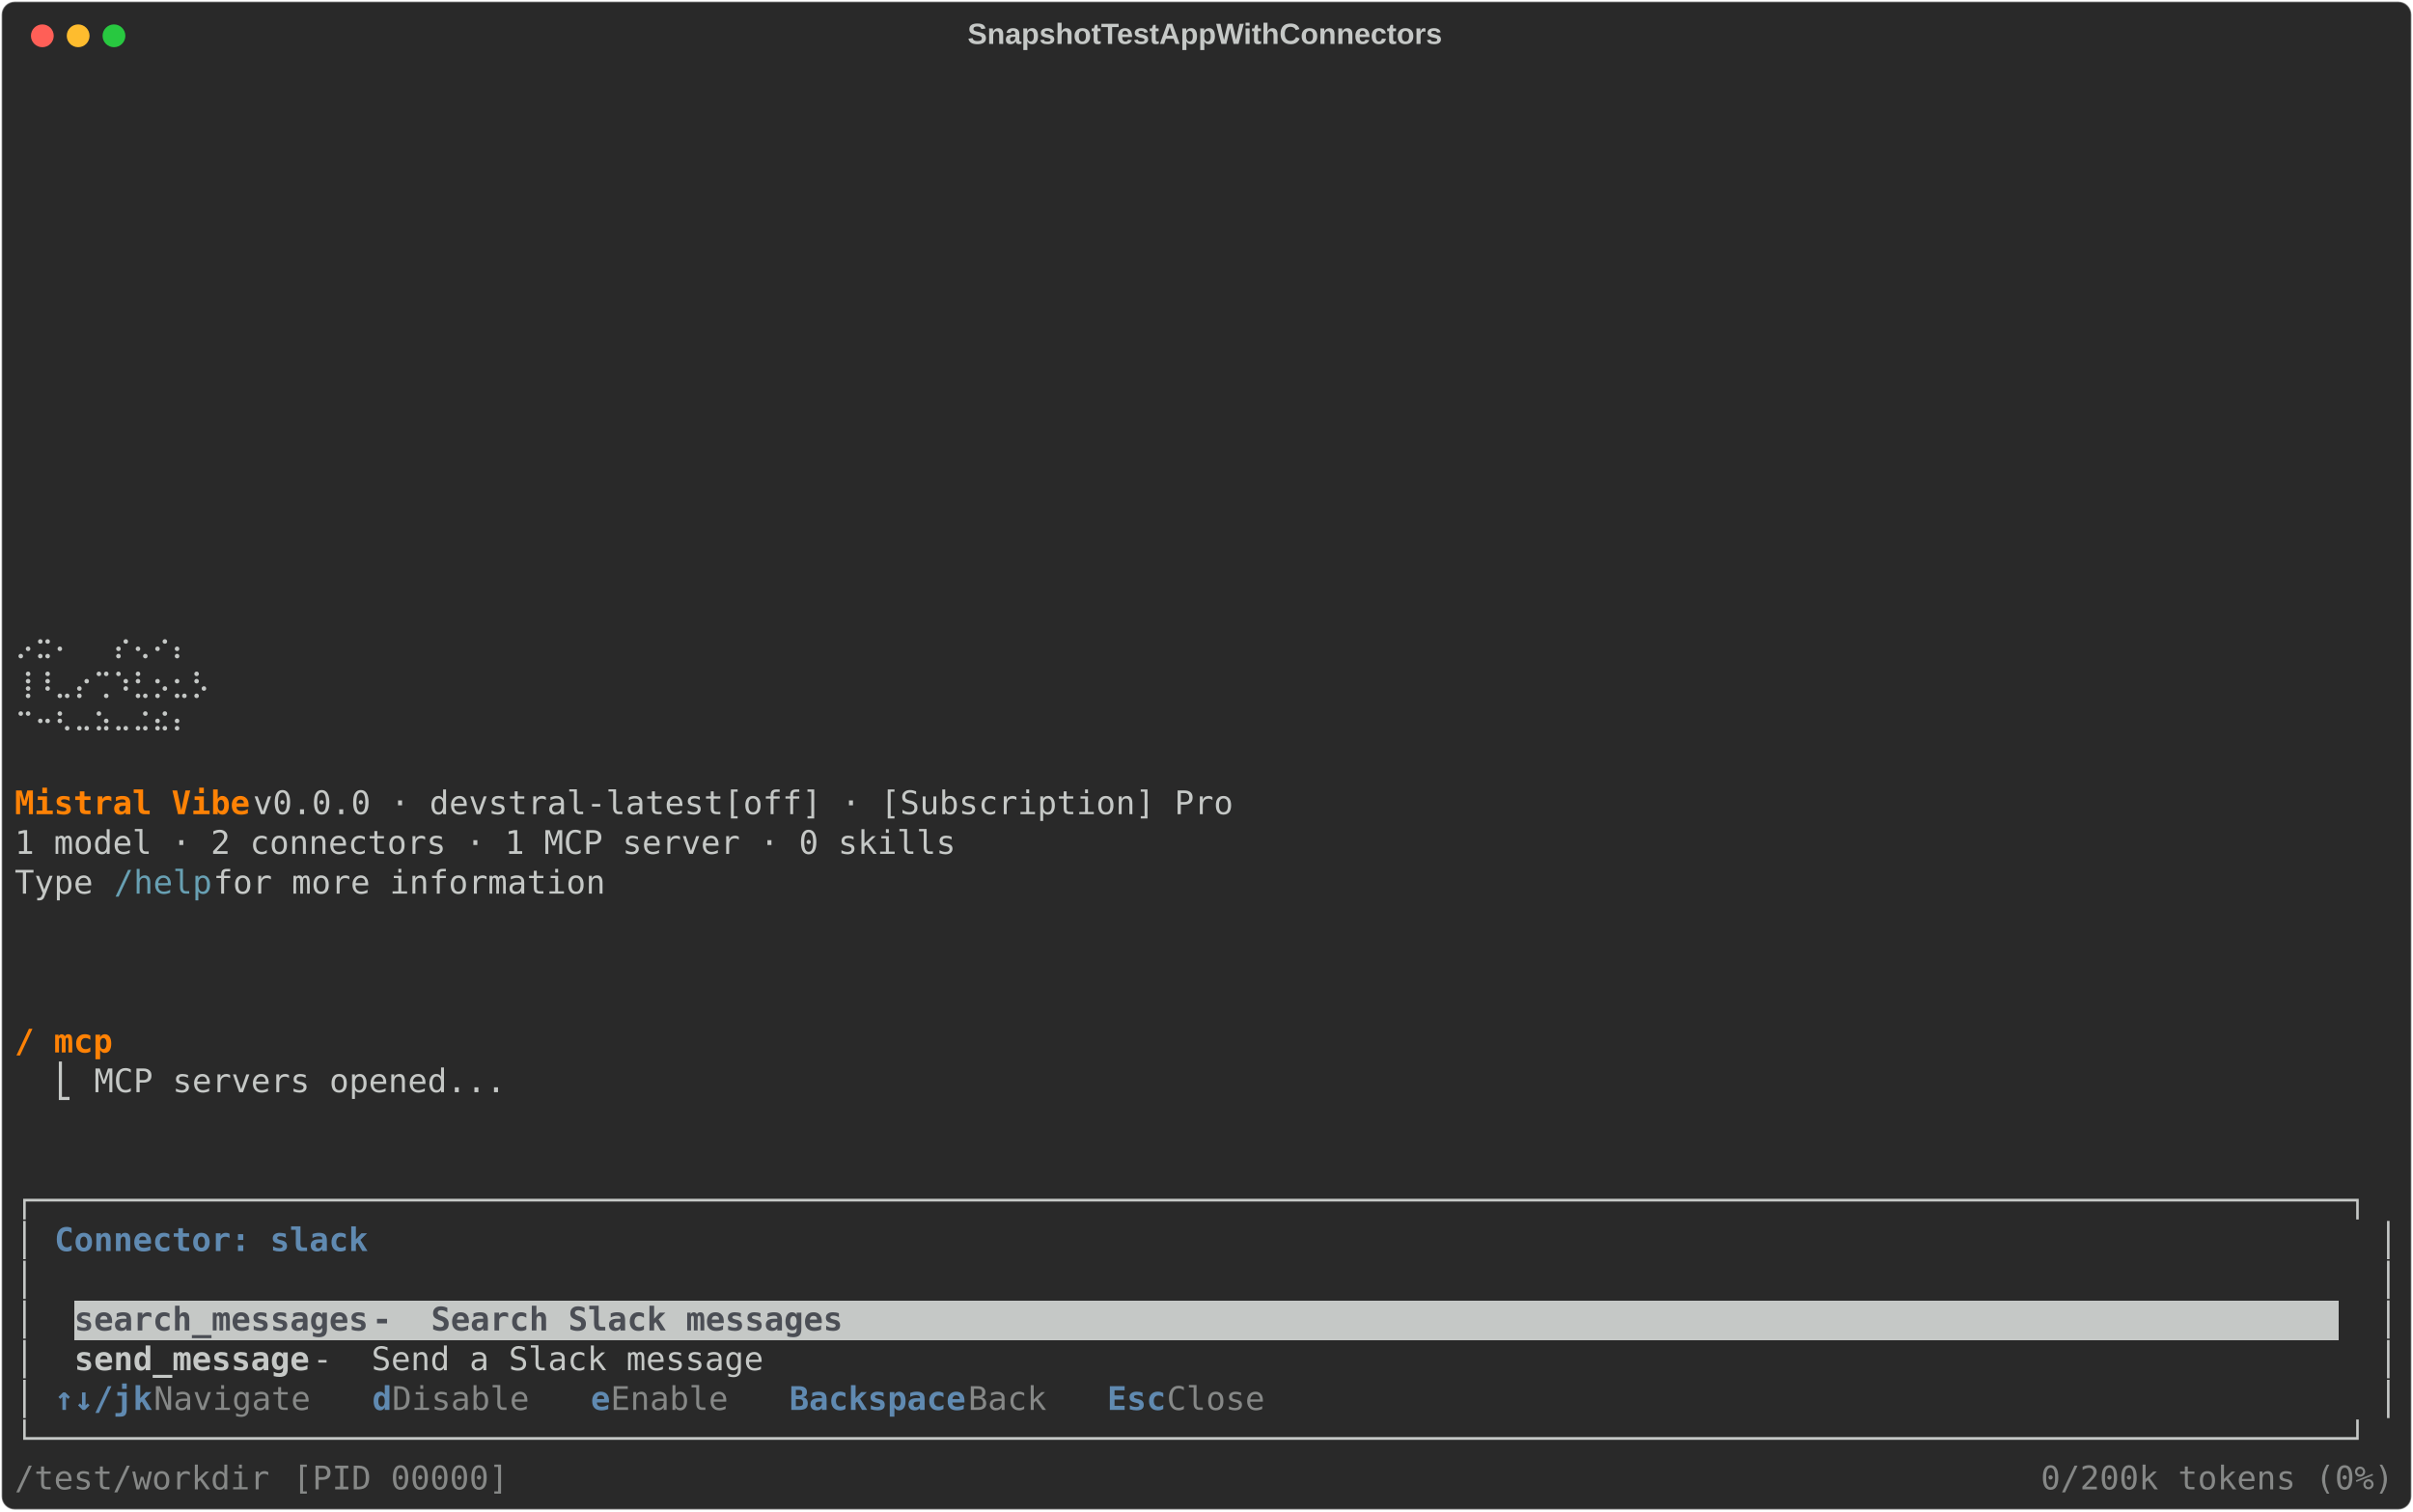
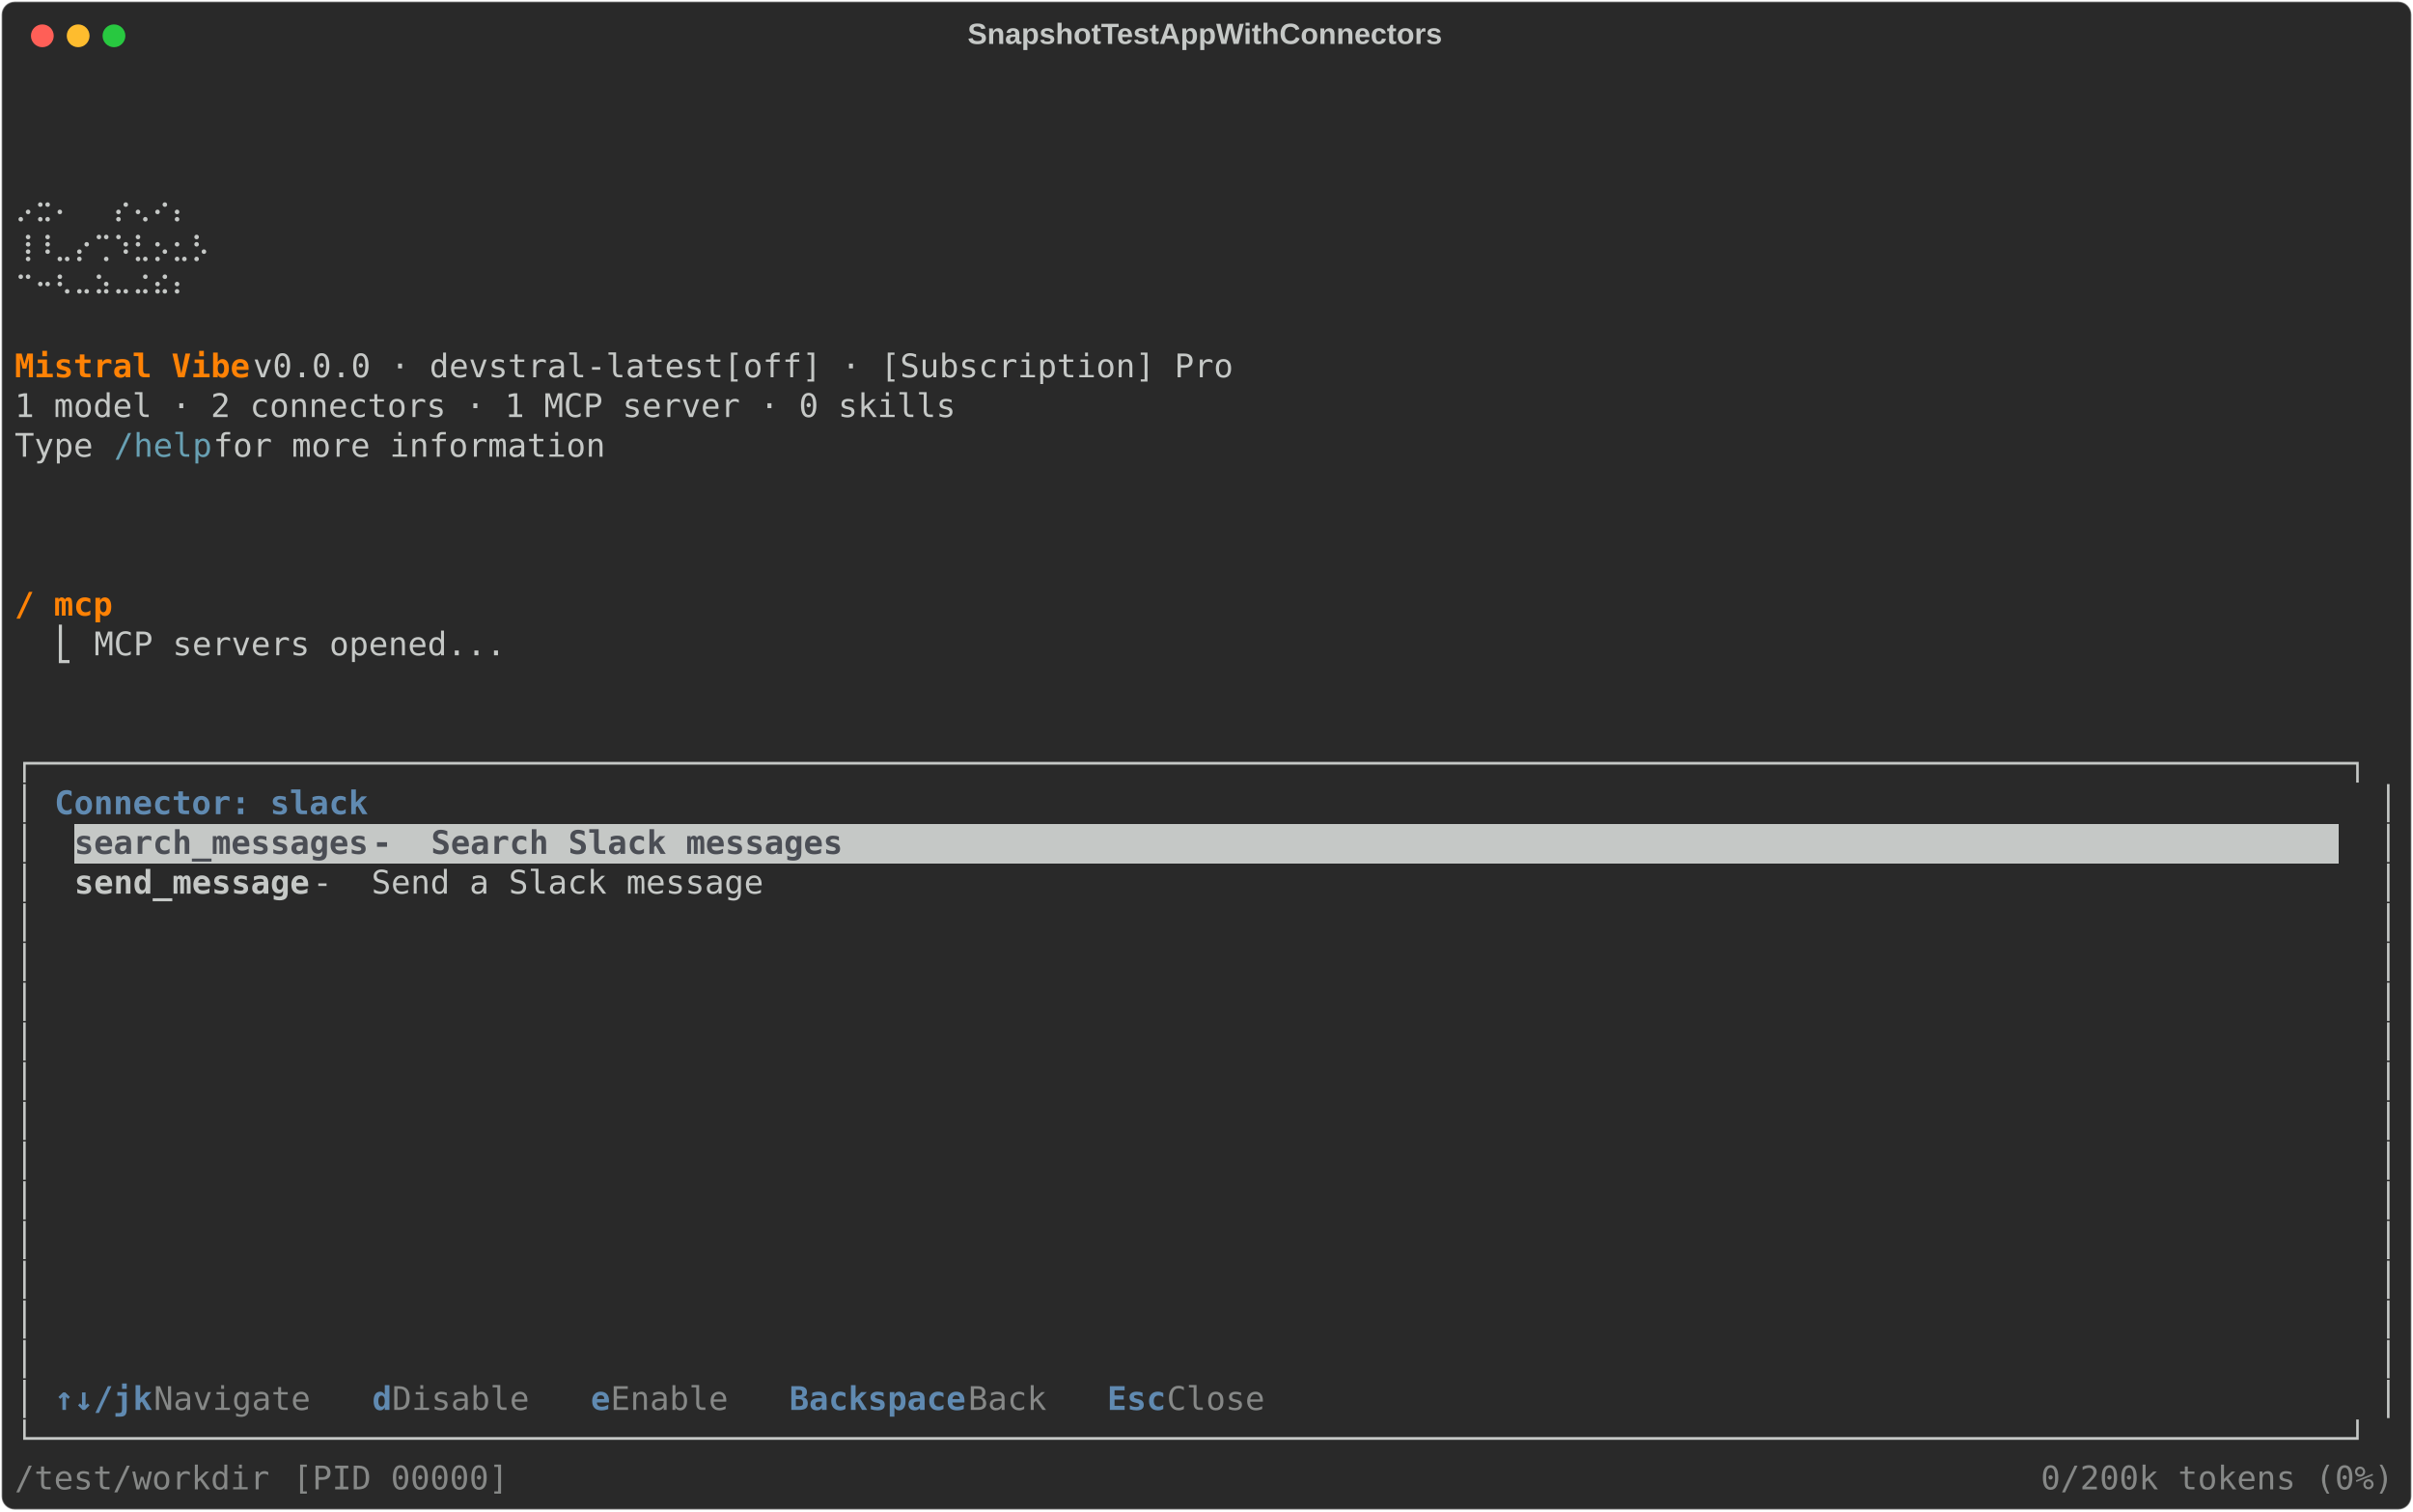
<svg xmlns="http://www.w3.org/2000/svg" class="rich-terminal" viewBox="0 0 1482 928.4">
  <style>

    @font-face {
        font-family: "Fira Code";
        src: local("FiraCode-Regular"),
                url("https://cdnjs.cloudflare.com/ajax/libs/firacode/6.2.0/woff2/FiraCode-Regular.woff2") format("woff2"),
                url("https://cdnjs.cloudflare.com/ajax/libs/firacode/6.2.0/woff/FiraCode-Regular.woff") format("woff");
        font-style: normal;
        font-weight: 400;
    }
    @font-face {
        font-family: "Fira Code";
        src: local("FiraCode-Bold"),
                url("https://cdnjs.cloudflare.com/ajax/libs/firacode/6.2.0/woff2/FiraCode-Bold.woff2") format("woff2"),
                url("https://cdnjs.cloudflare.com/ajax/libs/firacode/6.2.0/woff/FiraCode-Bold.woff") format("woff");
        font-style: bold;
        font-weight: 700;
    }

    .terminal-matrix {
        font-family: Fira Code, monospace;
        font-size: 20px;
        line-height: 24.4px;
        font-variant-east-asian: full-width;
    }

    .terminal-title {
        font-size: 18px;
        font-weight: bold;
        font-family: arial;
    }

    .terminal-r1 { fill: #c5c8c6 }
.terminal-r2 { fill: #ff8205;font-weight: bold }
.terminal-r3 { fill: #68a0b3 }
.terminal-r4 { fill: #608ab1;font-weight: bold }
.terminal-r5 { fill: #4b4e55;font-weight: bold }
.terminal-r6 { fill: #c5c8c6;font-weight: bold }
.terminal-r7 { fill: #868887 }
    </style>
  <defs>
    <clipPath id="terminal-clip-terminal">
      <rect x="0" y="0" width="1463.0" height="877.4" />
    </clipPath>
    <clipPath id="terminal-line-0">
      <rect x="0" y="1.5" width="1464" height="24.65" />
    </clipPath>
    <clipPath id="terminal-line-1">
      <rect x="0" y="25.9" width="1464" height="24.65" />
    </clipPath>
    <clipPath id="terminal-line-2">
      <rect x="0" y="50.3" width="1464" height="24.65" />
    </clipPath>
    <clipPath id="terminal-line-3">
      <rect x="0" y="74.7" width="1464" height="24.65" />
    </clipPath>
    <clipPath id="terminal-line-4">
      <rect x="0" y="99.1" width="1464" height="24.65" />
    </clipPath>
    <clipPath id="terminal-line-5">
      <rect x="0" y="123.5" width="1464" height="24.65" />
    </clipPath>
    <clipPath id="terminal-line-6">
      <rect x="0" y="147.9" width="1464" height="24.65" />
    </clipPath>
    <clipPath id="terminal-line-7">
      <rect x="0" y="172.3" width="1464" height="24.65" />
    </clipPath>
    <clipPath id="terminal-line-8">
      <rect x="0" y="196.7" width="1464" height="24.65" />
    </clipPath>
    <clipPath id="terminal-line-9">
      <rect x="0" y="221.1" width="1464" height="24.65" />
    </clipPath>
    <clipPath id="terminal-line-10">
      <rect x="0" y="245.5" width="1464" height="24.65" />
    </clipPath>
    <clipPath id="terminal-line-11">
      <rect x="0" y="269.9" width="1464" height="24.65" />
    </clipPath>
    <clipPath id="terminal-line-12">
      <rect x="0" y="294.3" width="1464" height="24.65" />
    </clipPath>
    <clipPath id="terminal-line-13">
      <rect x="0" y="318.7" width="1464" height="24.65" />
    </clipPath>
    <clipPath id="terminal-line-14">
      <rect x="0" y="343.1" width="1464" height="24.65" />
    </clipPath>
    <clipPath id="terminal-line-15">
      <rect x="0" y="367.5" width="1464" height="24.65" />
    </clipPath>
    <clipPath id="terminal-line-16">
      <rect x="0" y="391.9" width="1464" height="24.65" />
    </clipPath>
    <clipPath id="terminal-line-17">
      <rect x="0" y="416.3" width="1464" height="24.65" />
    </clipPath>
    <clipPath id="terminal-line-18">
      <rect x="0" y="440.7" width="1464" height="24.65" />
    </clipPath>
    <clipPath id="terminal-line-19">
      <rect x="0" y="465.1" width="1464" height="24.65" />
    </clipPath>
    <clipPath id="terminal-line-20">
      <rect x="0" y="489.5" width="1464" height="24.65" />
    </clipPath>
    <clipPath id="terminal-line-21">
      <rect x="0" y="513.9" width="1464" height="24.65" />
    </clipPath>
    <clipPath id="terminal-line-22">
      <rect x="0" y="538.3" width="1464" height="24.65" />
    </clipPath>
    <clipPath id="terminal-line-23">
      <rect x="0" y="562.7" width="1464" height="24.65" />
    </clipPath>
    <clipPath id="terminal-line-24">
      <rect x="0" y="587.1" width="1464" height="24.65" />
    </clipPath>
    <clipPath id="terminal-line-25">
      <rect x="0" y="611.5" width="1464" height="24.65" />
    </clipPath>
    <clipPath id="terminal-line-26">
      <rect x="0" y="635.9" width="1464" height="24.65" />
    </clipPath>
    <clipPath id="terminal-line-27">
      <rect x="0" y="660.3" width="1464" height="24.65" />
    </clipPath>
    <clipPath id="terminal-line-28">
      <rect x="0" y="684.7" width="1464" height="24.65" />
    </clipPath>
    <clipPath id="terminal-line-29">
      <rect x="0" y="709.1" width="1464" height="24.65" />
    </clipPath>
    <clipPath id="terminal-line-30">
      <rect x="0" y="733.5" width="1464" height="24.65" />
    </clipPath>
    <clipPath id="terminal-line-31">
      <rect x="0" y="757.9" width="1464" height="24.65" />
    </clipPath>
    <clipPath id="terminal-line-32">
      <rect x="0" y="782.3" width="1464" height="24.65" />
    </clipPath>
    <clipPath id="terminal-line-33">
      <rect x="0" y="806.7" width="1464" height="24.65" />
    </clipPath>
    <clipPath id="terminal-line-34">
      <rect x="0" y="831.1" width="1464" height="24.65" />
    </clipPath>
  </defs>
  <rect fill="#292929" stroke="rgba(255,255,255,0.35)" stroke-width="1" x="1" y="1" width="1480" height="926.4" rx="8" />
  <text class="terminal-title" fill="#c5c8c6" text-anchor="middle" x="740" y="27">SnapshotTestAppWithConnectors</text>
  <g transform="translate(26,22)">
    <circle cx="0" cy="0" r="7" fill="#ff5f57" />
    <circle cx="22" cy="0" r="7" fill="#febc2e" />
    <circle cx="44" cy="0" r="7" fill="#28c840" />
  </g>
  <g transform="translate(9, 41)" clip-path="url(#terminal-clip-terminal)">
-     <rect fill="#c5c8c6" x="36.6" y="757.9" width="183" height="24.65" shape-rendering="crispEdges" />
-     <rect fill="#c5c8c6" x="219.6" y="757.9" width="317.2" height="24.65" shape-rendering="crispEdges" />
-     <rect fill="#c5c8c6" x="536.8" y="757.9" width="890.6" height="24.65" shape-rendering="crispEdges" />
+     <rect fill="#c5c8c6" x="36.6" y="465.1" width="183" height="24.65" shape-rendering="crispEdges" />
+     <rect fill="#c5c8c6" x="219.6" y="465.1" width="317.2" height="24.65" shape-rendering="crispEdges" />
+     <rect fill="#c5c8c6" x="536.8" y="465.1" width="890.6" height="24.65" shape-rendering="crispEdges" />
    <g class="terminal-matrix">
      <text class="terminal-r1" x="1464" y="20" textLength="12.2" clip-path="url(#terminal-line-0)">
</text>
      <text class="terminal-r1" x="1464" y="44.4" textLength="12.2" clip-path="url(#terminal-line-1)">
</text>
      <text class="terminal-r1" x="1464" y="68.8" textLength="12.2" clip-path="url(#terminal-line-2)">
</text>
+       <text class="terminal-r1" x="0" y="93.2" textLength="134.2" clip-path="url(#terminal-line-3)">  ⡠⣒⠄  ⡔⢄⠔⡄</text>
      <text class="terminal-r1" x="1464" y="93.2" textLength="12.2" clip-path="url(#terminal-line-3)">
</text>
+       <text class="terminal-r1" x="0" y="117.6" textLength="134.2" clip-path="url(#terminal-line-4)"> ⢸⠸⣀⡔⢉⠱⣃⡢⣂⡣</text>
      <text class="terminal-r1" x="1464" y="117.6" textLength="12.2" clip-path="url(#terminal-line-4)">
</text>
+       <text class="terminal-r1" x="0" y="142" textLength="134.2" clip-path="url(#terminal-line-5)">  ⠉⠒⠣⠤⠵⠤⠬⠮⠆</text>
      <text class="terminal-r1" x="1464" y="142" textLength="12.2" clip-path="url(#terminal-line-5)">
</text>
      <text class="terminal-r1" x="1464" y="166.4" textLength="12.2" clip-path="url(#terminal-line-6)">
</text>
+       <text class="terminal-r2" x="0" y="190.8" textLength="146.4" clip-path="url(#terminal-line-7)">Mistral Vibe</text>
+       <text class="terminal-r1" x="146.4" y="190.8" textLength="622.2" clip-path="url(#terminal-line-7)"> v0.0.0 · devstral-latest[off] · [Subscription] Pro</text>
      <text class="terminal-r1" x="1464" y="190.8" textLength="12.2" clip-path="url(#terminal-line-7)">
</text>
+       <text class="terminal-r1" x="0" y="215.2" textLength="585.6" clip-path="url(#terminal-line-8)">1 model · 2 connectors · 1 MCP server · 0 skills</text>
      <text class="terminal-r1" x="1464" y="215.2" textLength="12.2" clip-path="url(#terminal-line-8)">
</text>
+       <text class="terminal-r1" x="0" y="239.6" textLength="61" clip-path="url(#terminal-line-9)">Type </text>
+       <text class="terminal-r3" x="61" y="239.6" textLength="61" clip-path="url(#terminal-line-9)">/help</text>
+       <text class="terminal-r1" x="122" y="239.6" textLength="256.2" clip-path="url(#terminal-line-9)"> for more information</text>
      <text class="terminal-r1" x="1464" y="239.6" textLength="12.2" clip-path="url(#terminal-line-9)">
</text>
      <text class="terminal-r1" x="1464" y="264" textLength="12.2" clip-path="url(#terminal-line-10)">
</text>
      <text class="terminal-r1" x="1464" y="288.4" textLength="12.2" clip-path="url(#terminal-line-11)">
</text>
      <text class="terminal-r1" x="1464" y="312.8" textLength="12.2" clip-path="url(#terminal-line-12)">
</text>
+       <text class="terminal-r2" x="0" y="337.2" textLength="61" clip-path="url(#terminal-line-13)">/ mcp</text>
      <text class="terminal-r1" x="1464" y="337.2" textLength="12.2" clip-path="url(#terminal-line-13)">
</text>
-       <text class="terminal-r1" x="0" y="361.6" textLength="134.2" clip-path="url(#terminal-line-14)">  ⡠⣒⠄  ⡔⢄⠔⡄</text>
+       <text class="terminal-r1" x="24.4" y="361.6" textLength="12.2" clip-path="url(#terminal-line-14)">⎣</text>
+       <text class="terminal-r1" x="48.8" y="361.6" textLength="256.2" clip-path="url(#terminal-line-14)">MCP servers opened...</text>
      <text class="terminal-r1" x="1464" y="361.6" textLength="12.2" clip-path="url(#terminal-line-14)">
</text>
-       <text class="terminal-r1" x="0" y="386" textLength="134.2" clip-path="url(#terminal-line-15)"> ⢸⠸⣀⡔⢉⠱⣃⡢⣂⡣</text>
      <text class="terminal-r1" x="1464" y="386" textLength="12.2" clip-path="url(#terminal-line-15)">
</text>
-       <text class="terminal-r1" x="0" y="410.4" textLength="134.2" clip-path="url(#terminal-line-16)">  ⠉⠒⠣⠤⠵⠤⠬⠮⠆</text>
      <text class="terminal-r1" x="1464" y="410.4" textLength="12.2" clip-path="url(#terminal-line-16)">
</text>
+       <text class="terminal-r1" x="0" y="434.8" textLength="1464" clip-path="url(#terminal-line-17)">┌──────────────────────────────────────────────────────────────────────────────────────────────────────────────────────┐</text>
      <text class="terminal-r1" x="1464" y="434.8" textLength="12.2" clip-path="url(#terminal-line-17)">
</text>
-       <text class="terminal-r2" x="0" y="459.2" textLength="146.4" clip-path="url(#terminal-line-18)">Mistral Vibe</text>
-       <text class="terminal-r1" x="146.4" y="459.2" textLength="622.2" clip-path="url(#terminal-line-18)"> v0.0.0 · devstral-latest[off] · [Subscription] Pro</text>
+       <text class="terminal-r1" x="0" y="459.2" textLength="12.2" clip-path="url(#terminal-line-18)">│</text>
+       <text class="terminal-r4" x="24.4" y="459.2" textLength="195.2" clip-path="url(#terminal-line-18)">Connector: slack</text>
+       <text class="terminal-r1" x="1451.8" y="459.2" textLength="12.2" clip-path="url(#terminal-line-18)">│</text>
      <text class="terminal-r1" x="1464" y="459.2" textLength="12.2" clip-path="url(#terminal-line-18)">
</text>
-       <text class="terminal-r1" x="0" y="483.6" textLength="585.6" clip-path="url(#terminal-line-19)">1 model · 2 connectors · 1 MCP server · 0 skills</text>
+       <text class="terminal-r1" x="0" y="483.6" textLength="12.2" clip-path="url(#terminal-line-19)">│</text>
+       <text class="terminal-r5" x="36.6" y="483.6" textLength="183" clip-path="url(#terminal-line-19)">search_messages</text>
+       <text class="terminal-r5" x="219.6" y="483.6" textLength="317.2" clip-path="url(#terminal-line-19)">  -  Search Slack messages</text>
+       <text class="terminal-r1" x="1451.8" y="483.6" textLength="12.2" clip-path="url(#terminal-line-19)">│</text>
      <text class="terminal-r1" x="1464" y="483.6" textLength="12.2" clip-path="url(#terminal-line-19)">
</text>
-       <text class="terminal-r1" x="0" y="508" textLength="61" clip-path="url(#terminal-line-20)">Type </text>
-       <text class="terminal-r3" x="61" y="508" textLength="61" clip-path="url(#terminal-line-20)">/help</text>
-       <text class="terminal-r1" x="122" y="508" textLength="256.2" clip-path="url(#terminal-line-20)"> for more information</text>
+       <text class="terminal-r1" x="0" y="508" textLength="12.2" clip-path="url(#terminal-line-20)">│</text>
+       <text class="terminal-r6" x="36.6" y="508" textLength="146.4" clip-path="url(#terminal-line-20)">send_message</text>
+       <text class="terminal-r1" x="183" y="508" textLength="305" clip-path="url(#terminal-line-20)">  -  Send a Slack message</text>
+       <text class="terminal-r1" x="1451.8" y="508" textLength="12.2" clip-path="url(#terminal-line-20)">│</text>
      <text class="terminal-r1" x="1464" y="508" textLength="12.2" clip-path="url(#terminal-line-20)">
</text>
+       <text class="terminal-r1" x="0" y="532.4" textLength="12.2" clip-path="url(#terminal-line-21)">│</text>
+       <text class="terminal-r1" x="1451.8" y="532.4" textLength="12.2" clip-path="url(#terminal-line-21)">│</text>
      <text class="terminal-r1" x="1464" y="532.4" textLength="12.2" clip-path="url(#terminal-line-21)">
</text>
+       <text class="terminal-r1" x="0" y="556.8" textLength="12.2" clip-path="url(#terminal-line-22)">│</text>
+       <text class="terminal-r1" x="1451.8" y="556.8" textLength="12.2" clip-path="url(#terminal-line-22)">│</text>
      <text class="terminal-r1" x="1464" y="556.8" textLength="12.2" clip-path="url(#terminal-line-22)">
</text>
+       <text class="terminal-r1" x="0" y="581.2" textLength="12.2" clip-path="url(#terminal-line-23)">│</text>
+       <text class="terminal-r1" x="1451.8" y="581.2" textLength="12.2" clip-path="url(#terminal-line-23)">│</text>
      <text class="terminal-r1" x="1464" y="581.2" textLength="12.2" clip-path="url(#terminal-line-23)">
</text>
-       <text class="terminal-r2" x="0" y="605.6" textLength="61" clip-path="url(#terminal-line-24)">/ mcp</text>
+       <text class="terminal-r1" x="0" y="605.6" textLength="12.2" clip-path="url(#terminal-line-24)">│</text>
+       <text class="terminal-r1" x="1451.8" y="605.6" textLength="12.2" clip-path="url(#terminal-line-24)">│</text>
      <text class="terminal-r1" x="1464" y="605.6" textLength="12.2" clip-path="url(#terminal-line-24)">
</text>
-       <text class="terminal-r1" x="24.4" y="630" textLength="12.2" clip-path="url(#terminal-line-25)">⎣</text>
-       <text class="terminal-r1" x="48.8" y="630" textLength="256.2" clip-path="url(#terminal-line-25)">MCP servers opened...</text>
+       <text class="terminal-r1" x="0" y="630" textLength="12.2" clip-path="url(#terminal-line-25)">│</text>
+       <text class="terminal-r1" x="1451.8" y="630" textLength="12.2" clip-path="url(#terminal-line-25)">│</text>
      <text class="terminal-r1" x="1464" y="630" textLength="12.2" clip-path="url(#terminal-line-25)">
</text>
+       <text class="terminal-r1" x="0" y="654.4" textLength="12.2" clip-path="url(#terminal-line-26)">│</text>
+       <text class="terminal-r1" x="1451.8" y="654.4" textLength="12.2" clip-path="url(#terminal-line-26)">│</text>
      <text class="terminal-r1" x="1464" y="654.4" textLength="12.2" clip-path="url(#terminal-line-26)">
</text>
+       <text class="terminal-r1" x="0" y="678.8" textLength="12.2" clip-path="url(#terminal-line-27)">│</text>
+       <text class="terminal-r1" x="1451.8" y="678.8" textLength="12.2" clip-path="url(#terminal-line-27)">│</text>
      <text class="terminal-r1" x="1464" y="678.8" textLength="12.2" clip-path="url(#terminal-line-27)">
</text>
-       <text class="terminal-r1" x="0" y="703.2" textLength="1464" clip-path="url(#terminal-line-28)">┌──────────────────────────────────────────────────────────────────────────────────────────────────────────────────────┐</text>
+       <text class="terminal-r1" x="0" y="703.2" textLength="12.2" clip-path="url(#terminal-line-28)">│</text>
+       <text class="terminal-r1" x="1451.8" y="703.2" textLength="12.2" clip-path="url(#terminal-line-28)">│</text>
      <text class="terminal-r1" x="1464" y="703.2" textLength="12.2" clip-path="url(#terminal-line-28)">
</text>
      <text class="terminal-r1" x="0" y="727.6" textLength="12.2" clip-path="url(#terminal-line-29)">│</text>
-       <text class="terminal-r4" x="24.4" y="727.6" textLength="195.2" clip-path="url(#terminal-line-29)">Connector: slack</text>
      <text class="terminal-r1" x="1451.8" y="727.6" textLength="12.2" clip-path="url(#terminal-line-29)">│</text>
      <text class="terminal-r1" x="1464" y="727.6" textLength="12.2" clip-path="url(#terminal-line-29)">
</text>
      <text class="terminal-r1" x="0" y="752" textLength="12.2" clip-path="url(#terminal-line-30)">│</text>
      <text class="terminal-r1" x="1451.8" y="752" textLength="12.2" clip-path="url(#terminal-line-30)">│</text>
      <text class="terminal-r1" x="1464" y="752" textLength="12.2" clip-path="url(#terminal-line-30)">
</text>
      <text class="terminal-r1" x="0" y="776.4" textLength="12.2" clip-path="url(#terminal-line-31)">│</text>
-       <text class="terminal-r5" x="36.6" y="776.4" textLength="183" clip-path="url(#terminal-line-31)">search_messages</text>
-       <text class="terminal-r5" x="219.6" y="776.4" textLength="317.2" clip-path="url(#terminal-line-31)">  -  Search Slack messages</text>
      <text class="terminal-r1" x="1451.8" y="776.4" textLength="12.2" clip-path="url(#terminal-line-31)">│</text>
      <text class="terminal-r1" x="1464" y="776.4" textLength="12.2" clip-path="url(#terminal-line-31)">
</text>
      <text class="terminal-r1" x="0" y="800.8" textLength="12.2" clip-path="url(#terminal-line-32)">│</text>
-       <text class="terminal-r6" x="36.6" y="800.8" textLength="146.4" clip-path="url(#terminal-line-32)">send_message</text>
-       <text class="terminal-r1" x="183" y="800.8" textLength="305" clip-path="url(#terminal-line-32)">  -  Send a Slack message</text>
      <text class="terminal-r1" x="1451.8" y="800.8" textLength="12.2" clip-path="url(#terminal-line-32)">│</text>
      <text class="terminal-r1" x="1464" y="800.8" textLength="12.2" clip-path="url(#terminal-line-32)">
</text>
      <text class="terminal-r1" x="0" y="825.2" textLength="12.2" clip-path="url(#terminal-line-33)">│</text>
      <text class="terminal-r4" x="24.4" y="825.2" textLength="61" clip-path="url(#terminal-line-33)">↑↓/jk</text>
      <text class="terminal-r7" x="85.4" y="825.2" textLength="134.2" clip-path="url(#terminal-line-33)"> Navigate  </text>
      <text class="terminal-r4" x="219.6" y="825.2" textLength="12.2" clip-path="url(#terminal-line-33)">d</text>
      <text class="terminal-r7" x="231.8" y="825.2" textLength="122" clip-path="url(#terminal-line-33)"> Disable  </text>
      <text class="terminal-r4" x="353.8" y="825.2" textLength="12.2" clip-path="url(#terminal-line-33)">e</text>
      <text class="terminal-r7" x="366" y="825.2" textLength="109.8" clip-path="url(#terminal-line-33)"> Enable  </text>
      <text class="terminal-r4" x="475.8" y="825.2" textLength="109.8" clip-path="url(#terminal-line-33)">Backspace</text>
      <text class="terminal-r7" x="585.6" y="825.2" textLength="85.4" clip-path="url(#terminal-line-33)"> Back  </text>
      <text class="terminal-r4" x="671" y="825.2" textLength="36.6" clip-path="url(#terminal-line-33)">Esc</text>
      <text class="terminal-r7" x="707.6" y="825.2" textLength="73.2" clip-path="url(#terminal-line-33)"> Close</text>
      <text class="terminal-r1" x="1451.8" y="825.2" textLength="12.2" clip-path="url(#terminal-line-33)">│</text>
      <text class="terminal-r1" x="1464" y="825.2" textLength="12.2" clip-path="url(#terminal-line-33)">
</text>
      <text class="terminal-r1" x="0" y="849.6" textLength="1464" clip-path="url(#terminal-line-34)">└──────────────────────────────────────────────────────────────────────────────────────────────────────────────────────┘</text>
      <text class="terminal-r1" x="1464" y="849.6" textLength="12.2" clip-path="url(#terminal-line-34)">
</text>
      <text class="terminal-r7" x="0" y="874" textLength="158.6" clip-path="url(#terminal-line-35)">/test/workdir</text>
      <text class="terminal-r7" x="170.8" y="874" textLength="134.2" clip-path="url(#terminal-line-35)">[PID 00000]</text>
      <text class="terminal-r7" x="1244.4" y="874" textLength="219.6" clip-path="url(#terminal-line-35)">0/200k tokens (0%)</text>
    </g>
  </g>
</svg>
